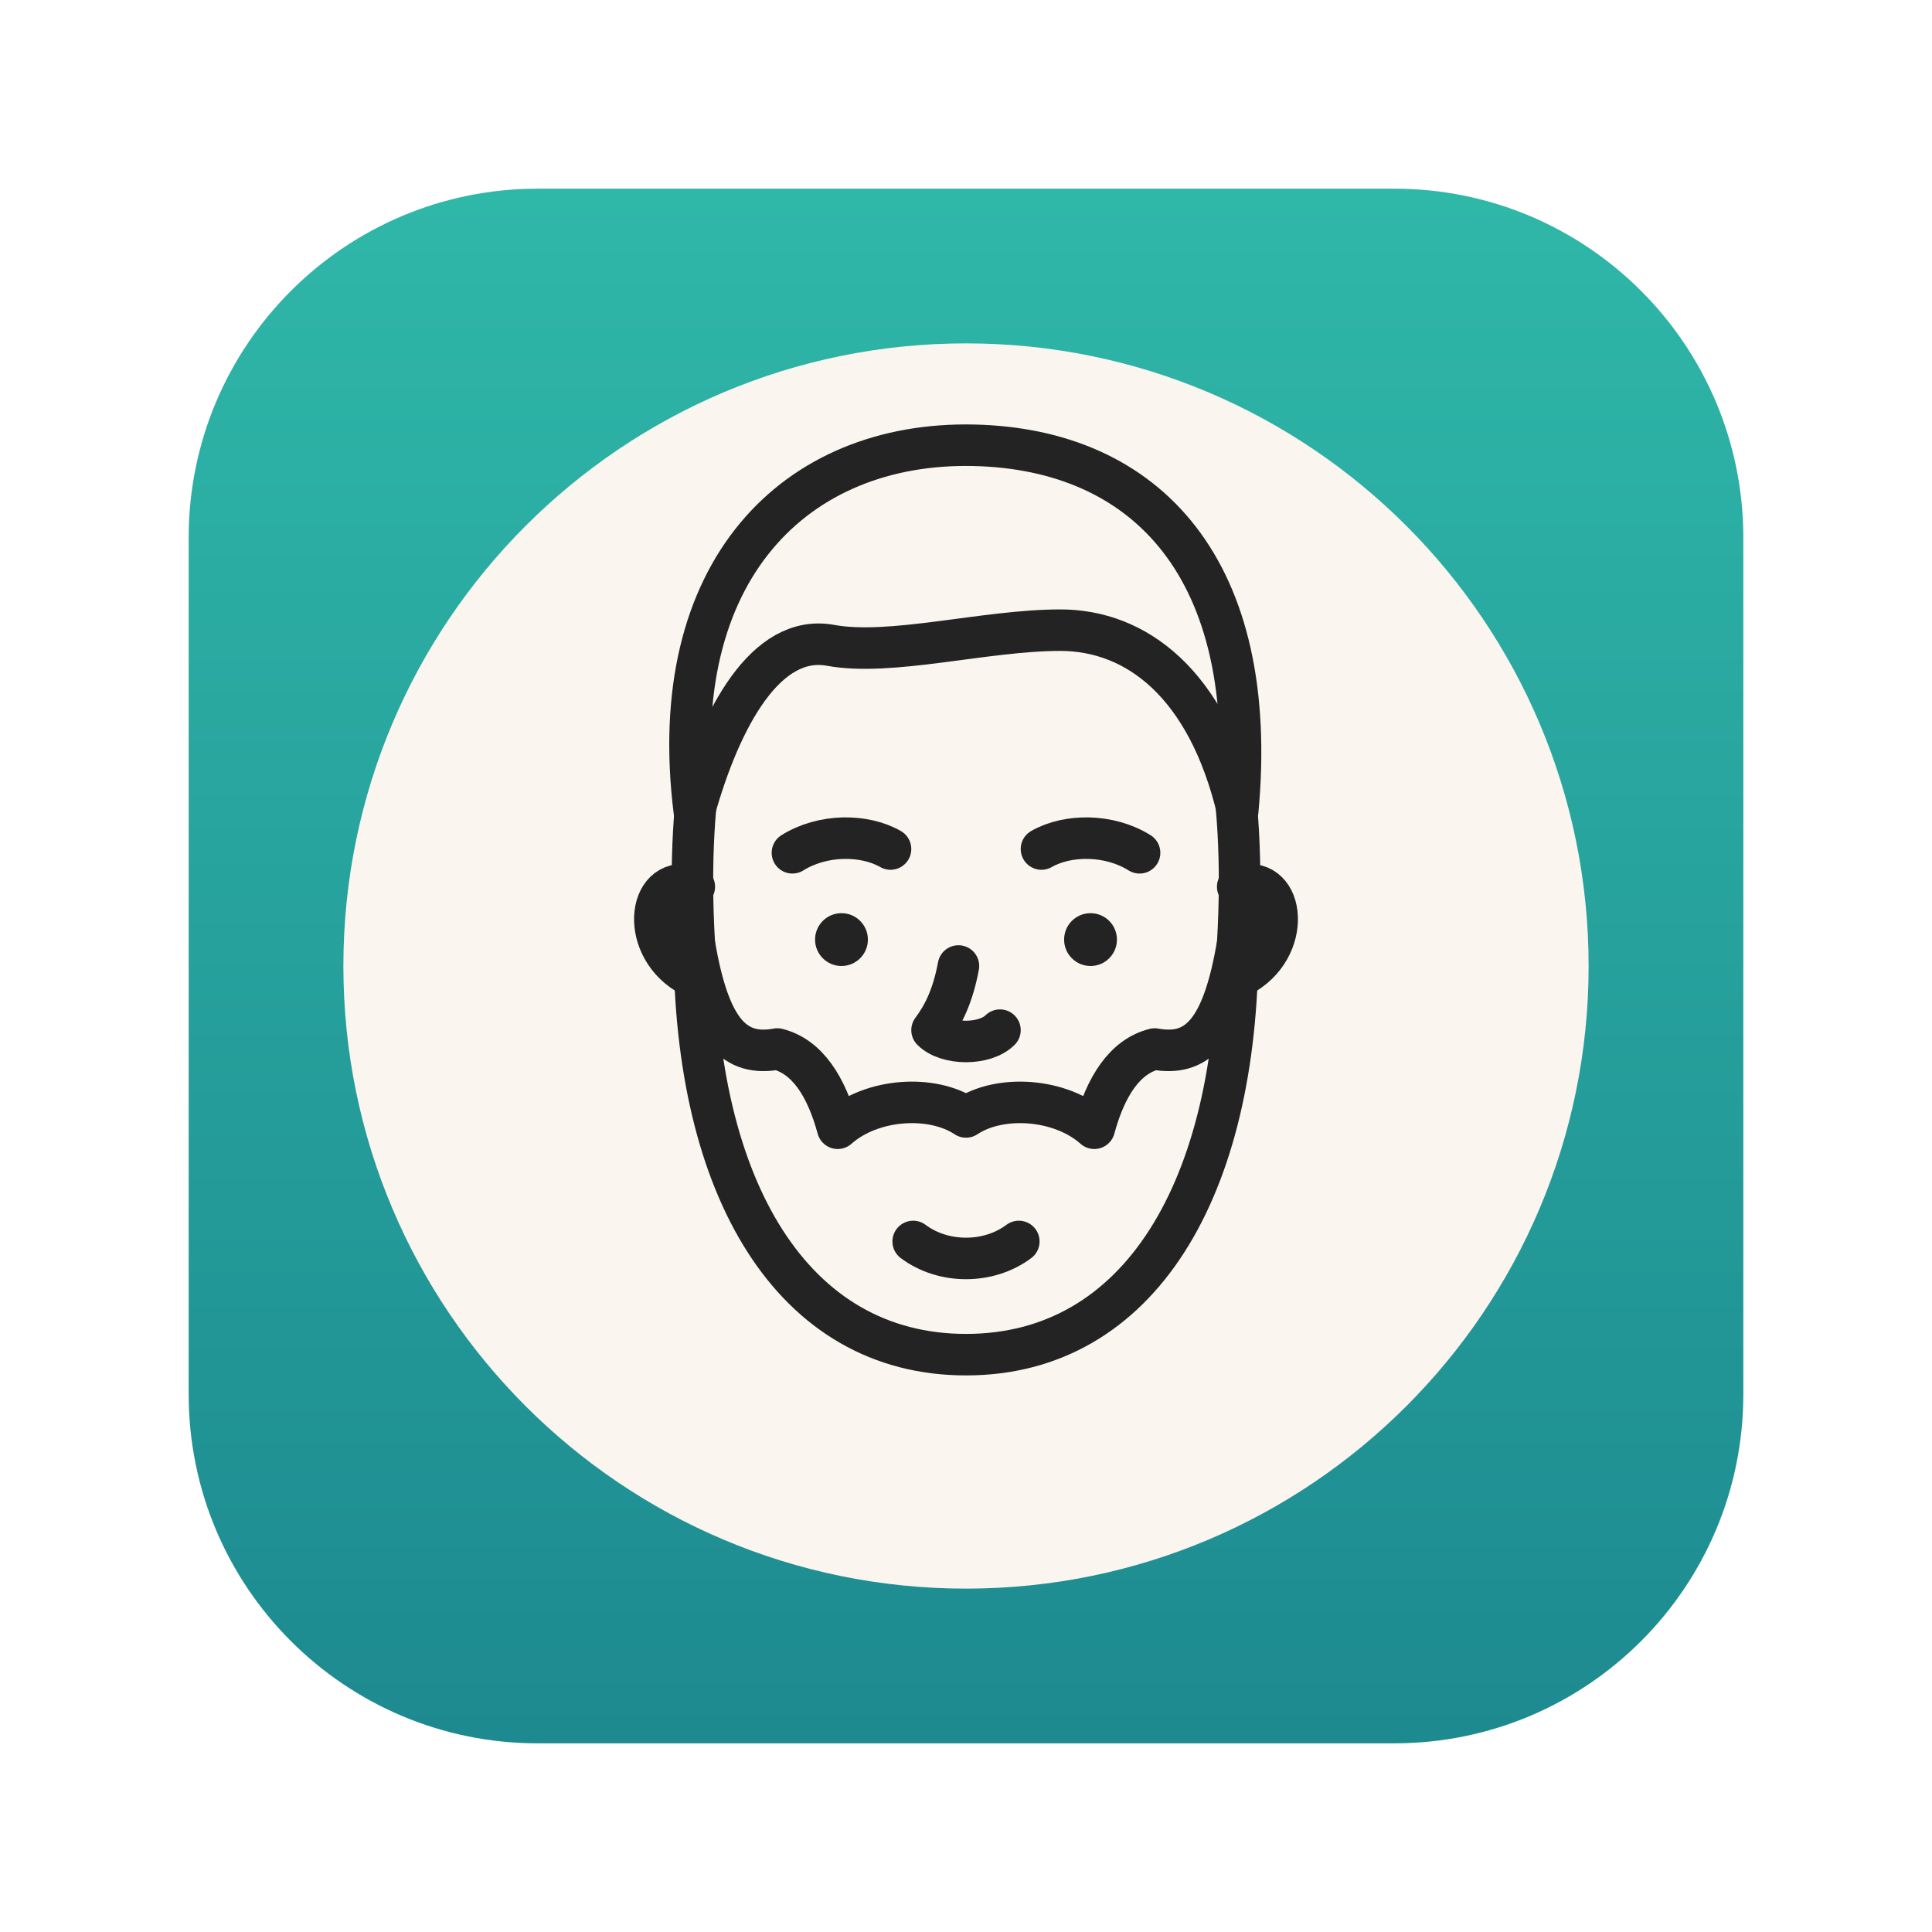
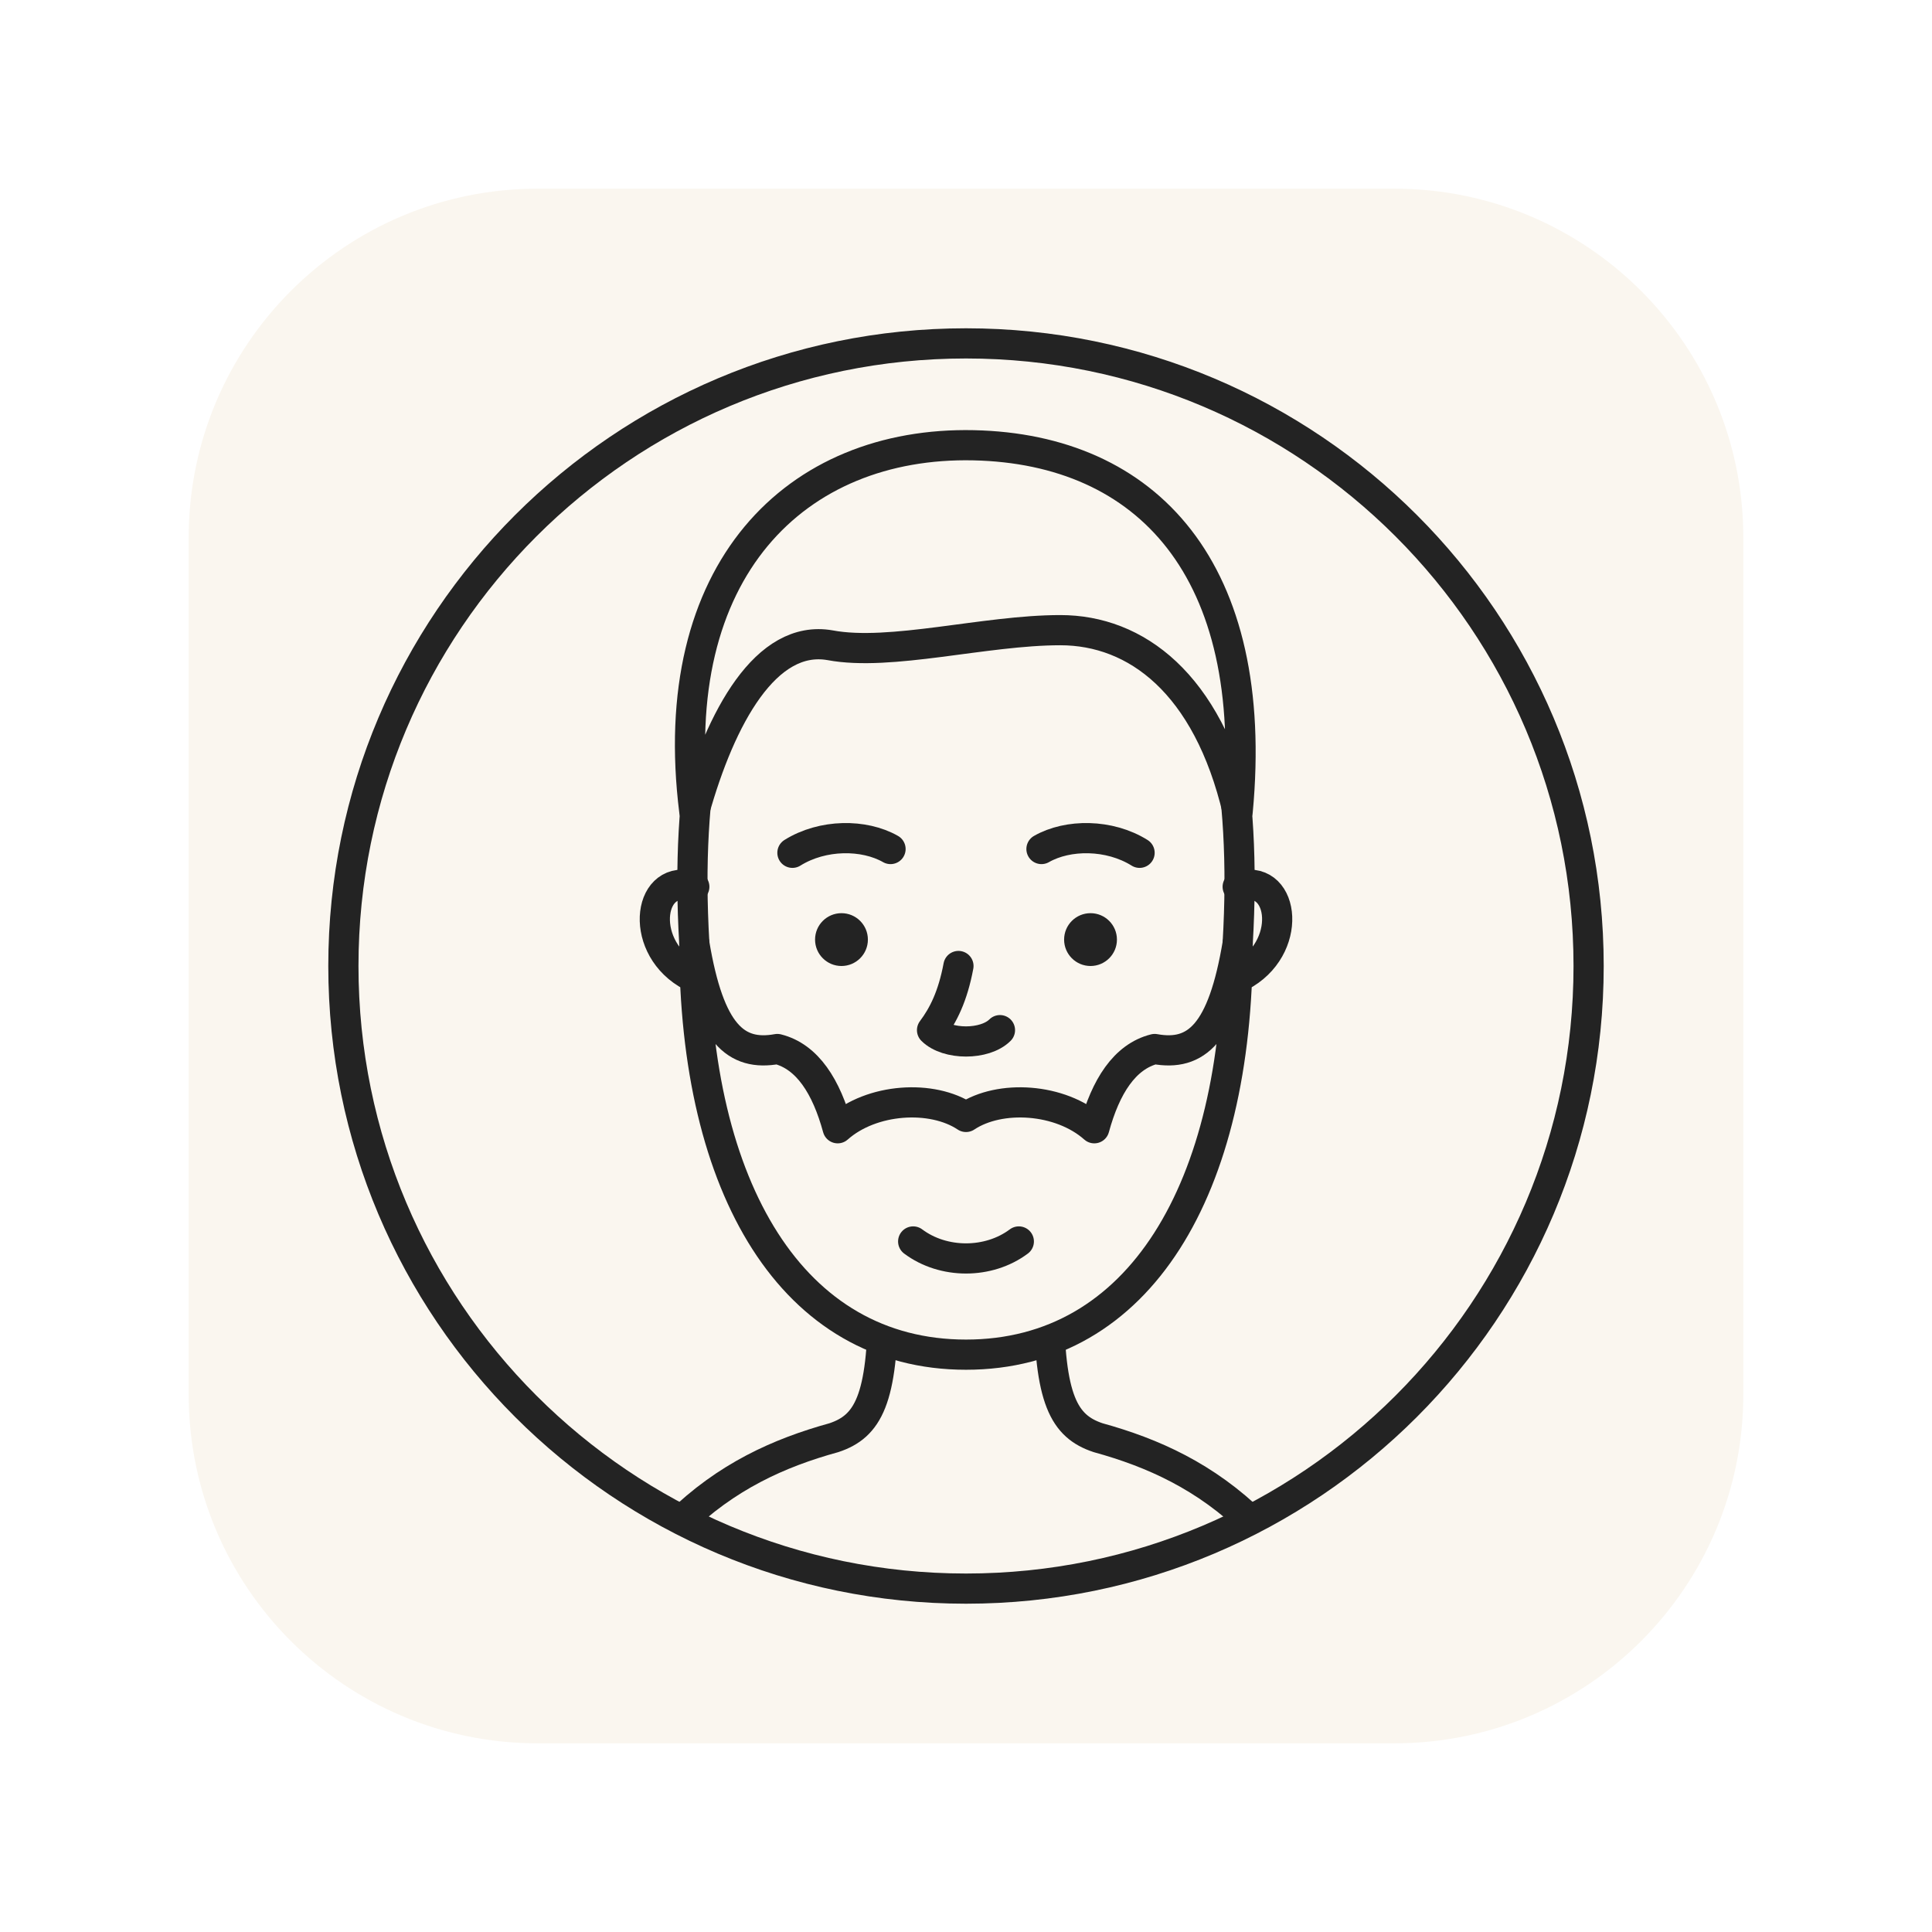
<svg xmlns="http://www.w3.org/2000/svg" width="1024" height="1024" viewBox="0 0 1024 1024">
+   <rect x="100" y="100" width="824" height="824" rx="185" fill="#faf6ef" />
+   <circle cx="512" cy="512" r="330" fill="#faf6ef" />
  <defs>
-     <linearGradient id="bg" x1="0" y1="0" x2="0" y2="1">
-       <stop offset="0" stop-color="#2fb7a8" />
-       <stop offset="1" stop-color="#1d8a90" />
-     </linearGradient>
+     <clipPath id="cam-circle">
+       <circle cx="512" cy="512" r="330" />
+     </clipPath>
  </defs>
-   <rect x="100" y="100" width="824" height="824" rx="185" fill="url(#bg)" />
-   <circle cx="512" cy="512" r="330" fill="#faf6ef" />
-   <g fill="none" stroke="#232323" stroke-width="22" stroke-linecap="round" stroke-linejoin="round">
+   <g fill="none" stroke="#232323" stroke-width="16" stroke-linecap="round" stroke-linejoin="round">
+     <path d="M 290 930              C 330 812 384 778 442 762              C 460 756 468 742 468 690              L 556 690              C 556 742 564 756 582 762              C 640 778 694 812 734 930 Z" fill="#faf6ef" clip-path="url(#cam-circle)" />
    <path d="M 368 500 C 358 330 424 260 512 260 C 600 260 666 330 656 500" />
    <path d="M 368 430              C 352 302 422 234 516 236              C 608 238 668 302 656 430              C 640 362 602 334 562 334              C 522 334 472 348 440 342              C 406 336 382 380 368 430 Z" fill="#faf6ef" />
    <path d="M 368 470 C 344 462 338 500 364 516" />
    <path d="M 656 470 C 680 462 686 500 660 516" />
    <path d="M 368 500              C 368 630 420 718 512 718              C 604 718 656 630 656 500              C 648 548 634 560 612 556              C 596 560 586 576 580 598              C 562 582 530 580 512 592              C 494 580 462 582 444 598              C 438 576 428 560 412 556              C 390 560 376 548 368 500 Z" fill="#faf6ef" />
    <path d="M 420 452 C 436 442 458 442 472 450" />
    <path d="M 552 450 C 566 442 588 442 604 452" />
    <circle cx="446" cy="498" r="14" fill="#232323" stroke="none" />
    <circle cx="578" cy="498" r="14" fill="#232323" stroke="none" />
    <path d="M 508 512 C 505 528 500 538 494 546 C 502 554 522 554 530 546" />
    <path d="M 484 658 C 500 670 524 670 540 658" />
  </g>
+   <circle cx="512" cy="512" r="330" fill="none" stroke="#232323" stroke-width="16" />
</svg>
